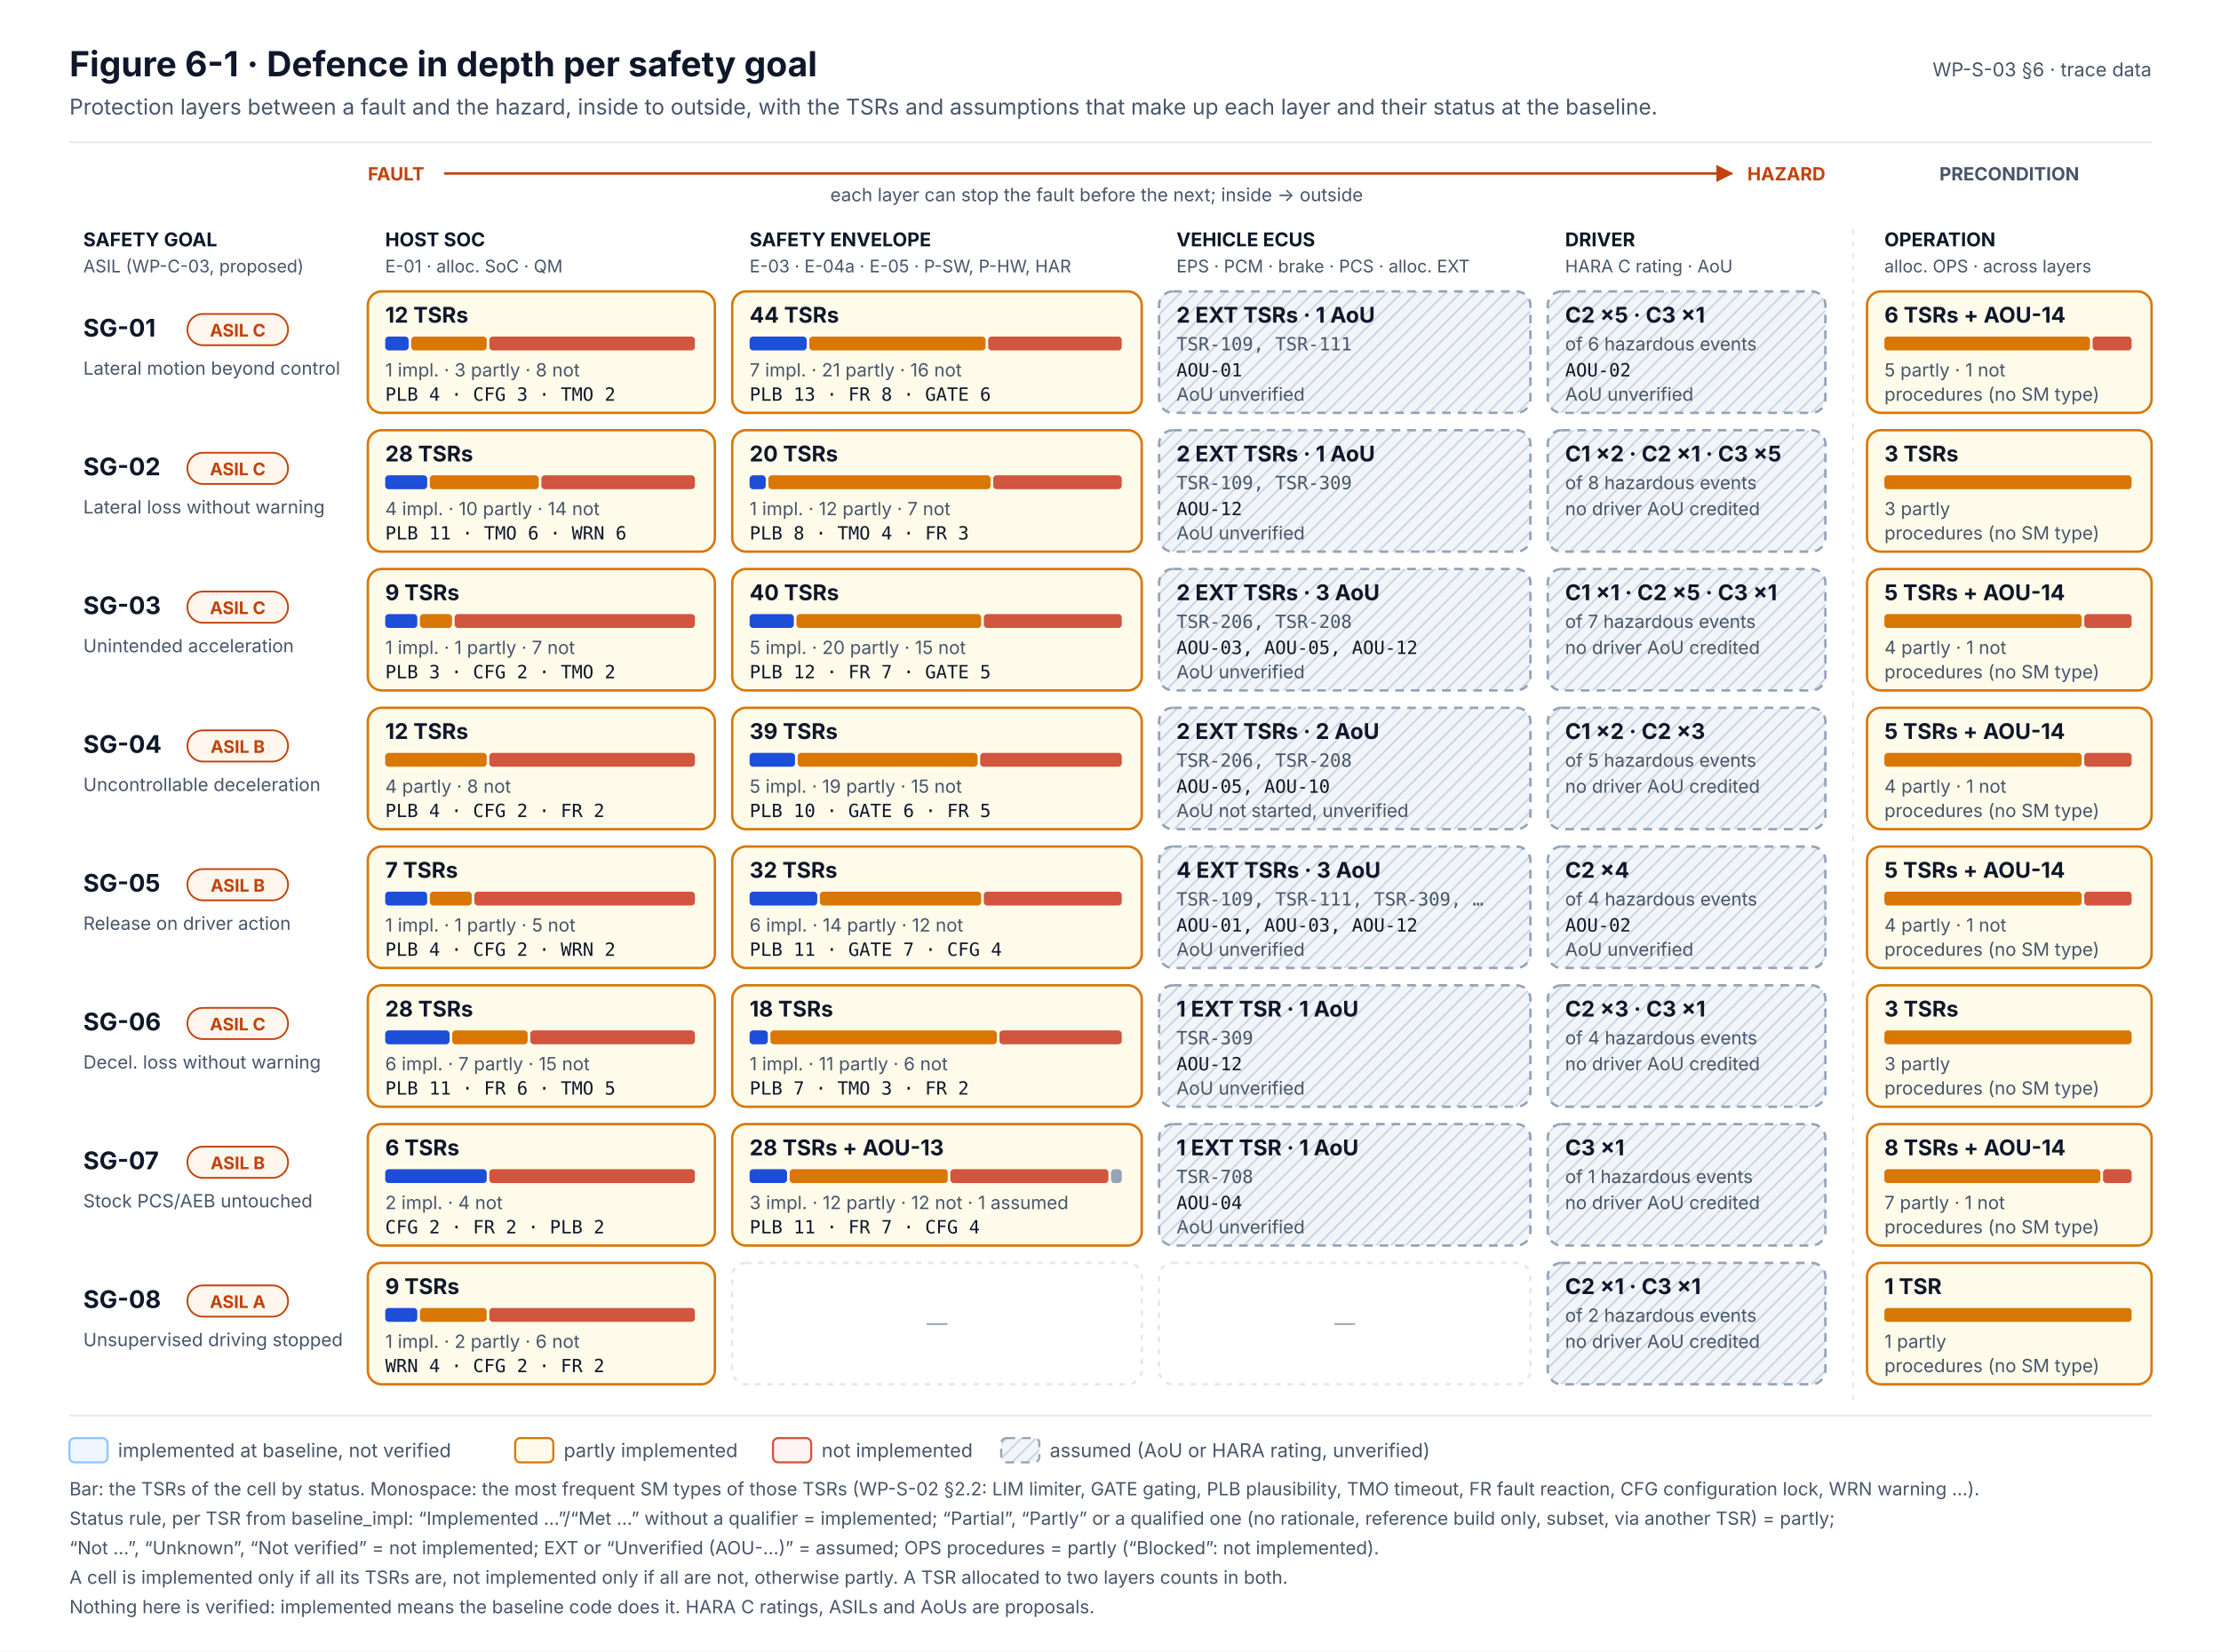
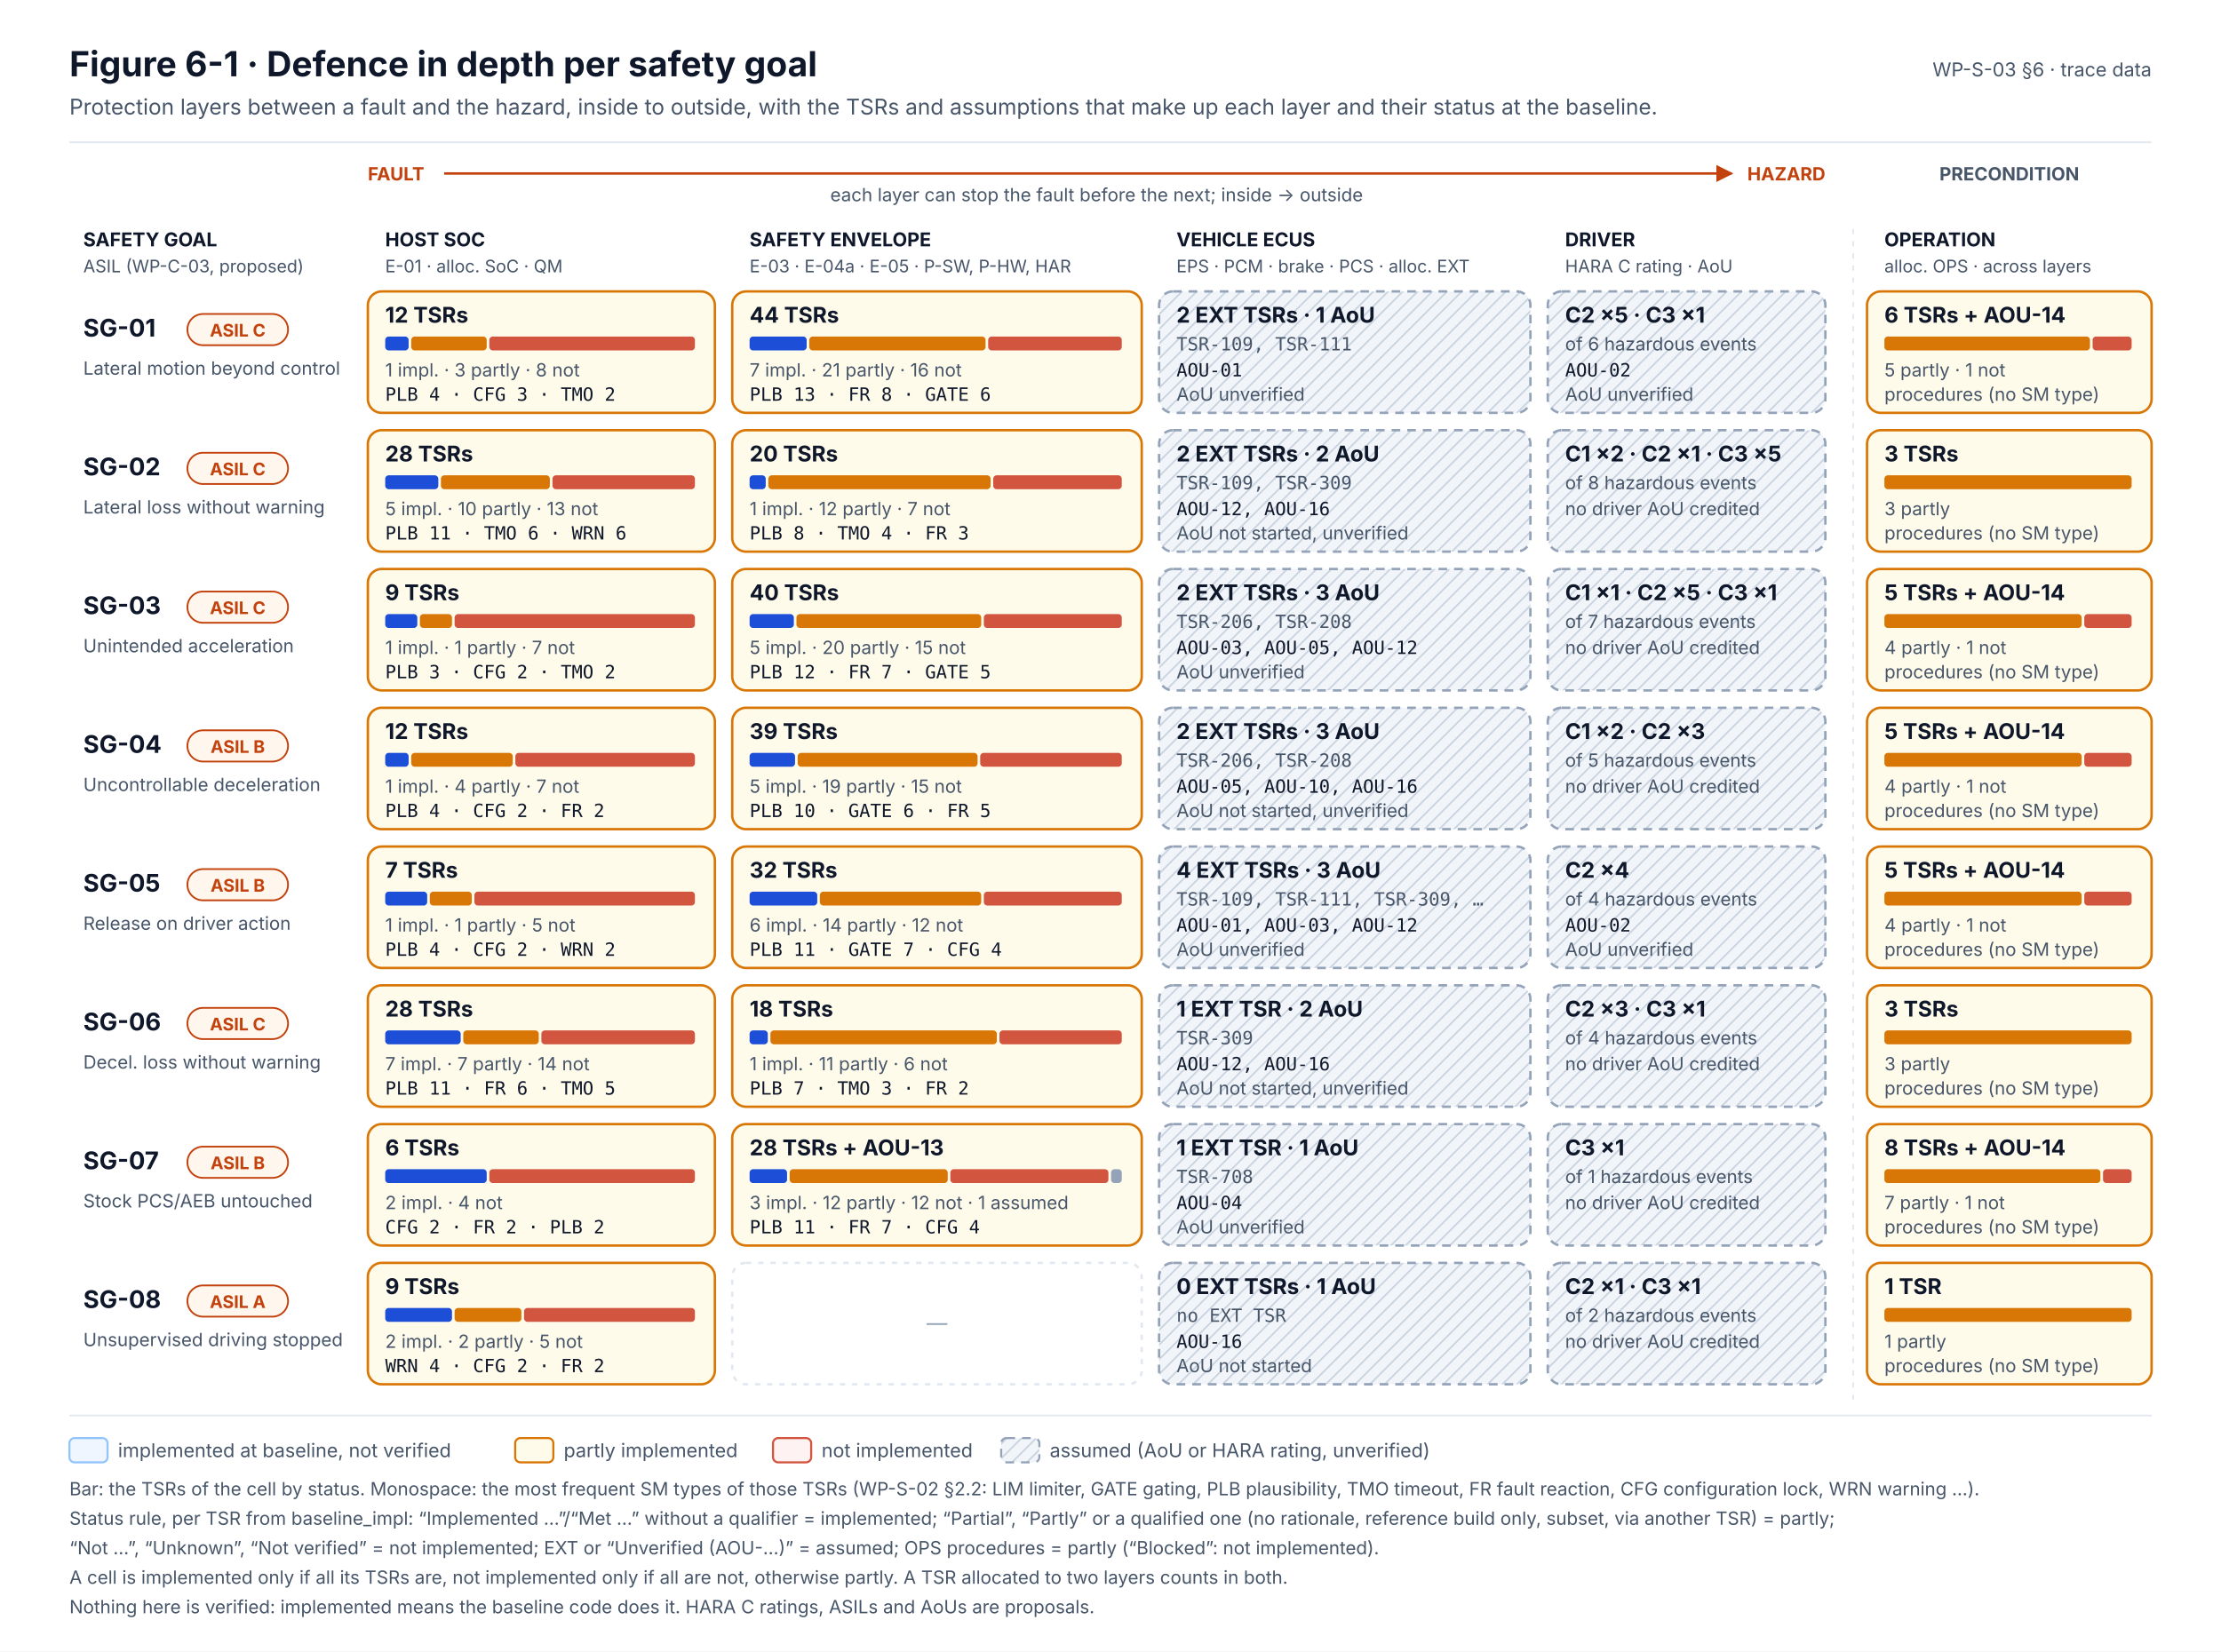
<svg xmlns="http://www.w3.org/2000/svg" width="1280" height="952" viewBox="0 0 1280 952" font-family="Inter, 'Segoe UI', Helvetica, Arial, sans-serif" role="img">
  <defs>
    <marker id="muted" viewBox="0 0 10 10" refX="9" refY="5" markerWidth="7" markerHeight="7" orient="auto-start-reverse">
      <path d="M0,0 L10,5 L0,10 z" fill="#475569" />
    </marker>
    <marker id="safety" viewBox="0 0 10 10" refX="9" refY="5" markerWidth="7" markerHeight="7" orient="auto-start-reverse">
      <path d="M0,0 L10,5 L0,10 z" fill="#C2410C" />
    </marker>
    <pattern id="hatch" width="6" height="6" patternUnits="userSpaceOnUse" patternTransform="rotate(45)">
      <rect width="6" height="6" fill="#F1F5F9" />
      <line x1="0" y1="0" x2="0" y2="6" stroke="#CBD5E1" stroke-width="2" />
    </pattern>
  </defs>
  <rect x="0" y="0" width="1280" height="952" rx="0" fill="#FFFFFF" stroke="none" stroke-width="0" />
  <text x="40" y="44" font-size="20" fill="#0F172A" font-weight="700">Figure 6-1 · Defence in depth per safety goal</text>
  <text x="40" y="66" font-size="12.5" fill="#475569">Protection layers between a fault and the hazard, inside to outside, with the TSRs and assumptions that make up each layer and their status at the baseline.</text>
  <text x="1240" y="44" font-size="11" fill="#475569" text-anchor="end">WP-S-03 §6 · trace data</text>
  <line x1="40" y1="82" x2="1240" y2="82" stroke="#E2E8F0" stroke-width="1" />
  <text x="212" y="104" font-size="10.5" fill="#C2410C" font-weight="700">FAULT</text>
  <text x="1052" y="104" font-size="10.5" fill="#C2410C" font-weight="700" text-anchor="end">HAZARD</text>
  <line x1="256" y1="100" x2="998" y2="100" stroke="#C2410C" stroke-width="1.4" marker-end="url(#safety)" />
  <text x="632" y="116" font-size="10.5" fill="#475569" text-anchor="middle">each layer can stop the fault before the next; inside → outside</text>
  <text x="1158" y="104" font-size="10.5" fill="#475569" font-weight="700" text-anchor="middle">PRECONDITION</text>
  <text x="222" y="142" font-size="11" fill="#0F172A" font-weight="700">HOST SOC</text>
  <text x="222" y="157" font-size="10" fill="#475569">E-01 · alloc. SoC · QM</text>
  <text x="432" y="142" font-size="11" fill="#0F172A" font-weight="700">SAFETY ENVELOPE</text>
  <text x="432" y="157" font-size="10" fill="#475569">E-03 · E-04a · E-05 · P-SW, P-HW, HAR</text>
  <text x="678" y="142" font-size="11" fill="#0F172A" font-weight="700">VEHICLE ECUS</text>
  <text x="678" y="157" font-size="10" fill="#475569">EPS · PCM · brake · PCS · alloc. EXT</text>
  <text x="902" y="142" font-size="11" fill="#0F172A" font-weight="700">DRIVER</text>
  <text x="902" y="157" font-size="10" fill="#475569">HARA C rating · AoU</text>
  <text x="1086" y="142" font-size="11" fill="#0F172A" font-weight="700">OPERATION</text>
  <text x="1086" y="157" font-size="10" fill="#475569">alloc. OPS · across layers</text>
  <text x="48" y="142" font-size="11" fill="#0F172A" font-weight="700">SAFETY GOAL</text>
  <text x="48" y="157" font-size="10" fill="#475569">ASIL (WP-C-03, proposed)</text>
  <line x1="1068" y1="132" x2="1068" y2="808" stroke="#E2E8F0" stroke-width="1" stroke-dasharray="3 4" />
  <text x="48" y="194" font-size="14" fill="#0F172A" font-weight="700">SG-01</text>
  <rect x="108" y="181" width="58" height="18" rx="9" fill="#FFF7ED" stroke="#C2410C" stroke-width="1" />
  <text x="137" y="194" font-size="10" fill="#C2410C" font-weight="700" text-anchor="middle">ASIL C</text>
  <text x="48" y="216" font-size="10.5" fill="#475569">Lateral motion beyond control</text>
  <rect x="212" y="168" width="200" height="70" rx="8" fill="#FFFBEB" stroke="#D97706" stroke-width="1.4" />
  <text x="222" y="186" font-size="12.5" fill="#0F172A" font-weight="700">12 TSRs</text>
  <rect x="222" y="194" width="13.5" height="8" rx="2" fill="#1D4ED8" stroke="none" stroke-width="0" />
  <rect x="237" y="194" width="43.5" height="8" rx="2" fill="#D97706" stroke="none" stroke-width="0" />
  <rect x="282" y="194" width="118.5" height="8" rx="2" fill="#D2553F" stroke="none" stroke-width="0" />
  <text x="222" y="217" font-size="10.5" fill="#475569">1 impl. · 3 partly · 8 not</text>
  <text x="222" y="231" font-size="10.5" fill="#0F172A" font-family="'JetBrains Mono', 'SFMono-Regular', Menlo, Consolas, monospace">PLB 4 · CFG 3 · TMO 2</text>
  <rect x="422" y="168" width="236" height="70" rx="8" fill="#FFFBEB" stroke="#D97706" stroke-width="1.4" />
  <text x="432" y="186" font-size="12.5" fill="#0F172A" font-weight="700">44 TSRs</text>
  <rect x="432" y="194" width="32.9" height="8" rx="2" fill="#1D4ED8" stroke="none" stroke-width="0" />
  <rect x="466.4" y="194" width="101.6" height="8" rx="2" fill="#D97706" stroke="none" stroke-width="0" />
  <rect x="569.5" y="194" width="77" height="8" rx="2" fill="#D2553F" stroke="none" stroke-width="0" />
  <text x="432" y="217" font-size="10.5" fill="#475569">7 impl. · 21 partly · 16 not</text>
  <text x="432" y="231" font-size="10.5" fill="#0F172A" font-family="'JetBrains Mono', 'SFMono-Regular', Menlo, Consolas, monospace">PLB 13 · FR 8 · GATE 6</text>
  <rect x="1076" y="168" width="164" height="70" rx="8" fill="#FFFBEB" stroke="#D97706" stroke-width="1.4" />
  <text x="1086" y="186" font-size="12.5" fill="#0F172A" font-weight="700">6 TSRs + AOU-14</text>
  <rect x="1086" y="194" width="118.5" height="8" rx="2" fill="#D97706" stroke="none" stroke-width="0" />
  <rect x="1206" y="194" width="22.5" height="8" rx="2" fill="#D2553F" stroke="none" stroke-width="0" />
  <text x="1086" y="217" font-size="10.5" fill="#475569">5 partly · 1 not</text>
  <text x="1086" y="231" font-size="10.5" fill="#475569">procedures (no SM type)</text>
  <rect x="668" y="168" width="214" height="70" rx="8" fill="url(#hatch)" stroke="#94A3B8" stroke-width="1.4" stroke-dasharray="5 4" />
  <text x="678" y="186" font-size="12.5" fill="#0F172A" font-weight="700">2 EXT TSRs · 1 AoU</text>
  <text x="678" y="202" font-size="10.5" fill="#475569" font-family="'JetBrains Mono', 'SFMono-Regular', Menlo, Consolas, monospace">TSR-109, TSR-111</text>
  <text x="678" y="217" font-size="10.5" fill="#0F172A" font-family="'JetBrains Mono', 'SFMono-Regular', Menlo, Consolas, monospace">AOU-01</text>
  <text x="678" y="231" font-size="10.5" fill="#475569">AoU unverified</text>
  <rect x="892" y="168" width="160" height="70" rx="8" fill="url(#hatch)" stroke="#94A3B8" stroke-width="1.4" stroke-dasharray="5 4" />
  <text x="902" y="186" font-size="12.5" fill="#0F172A" font-weight="700">C2 ×5 · C3 ×1</text>
  <text x="902" y="202" font-size="10.5" fill="#475569">of 6 hazardous events</text>
  <text x="902" y="217" font-size="10.5" fill="#0F172A" font-family="'JetBrains Mono', 'SFMono-Regular', Menlo, Consolas, monospace">AOU-02</text>
  <text x="902" y="231" font-size="10.5" fill="#475569">AoU unverified</text>
  <text x="48" y="274" font-size="14" fill="#0F172A" font-weight="700">SG-02</text>
  <rect x="108" y="261" width="58" height="18" rx="9" fill="#FFF7ED" stroke="#C2410C" stroke-width="1" />
  <text x="137" y="274" font-size="10" fill="#C2410C" font-weight="700" text-anchor="middle">ASIL C</text>
  <text x="48" y="296" font-size="10.5" fill="#475569">Lateral loss without warning</text>
  <rect x="212" y="248" width="200" height="70" rx="8" fill="#FFFBEB" stroke="#D97706" stroke-width="1.4" />
  <text x="222" y="266" font-size="12.5" fill="#0F172A" font-weight="700">28 TSRs</text>
-   <rect x="222" y="274" width="24.2" height="8" rx="2" fill="#1D4ED8" stroke="none" stroke-width="0" />
-   <rect x="247.7" y="274" width="62.8" height="8" rx="2" fill="#D97706" stroke="none" stroke-width="0" />
-   <rect x="312" y="274" width="88.5" height="8" rx="2" fill="#D2553F" stroke="none" stroke-width="0" />
-   <text x="222" y="297" font-size="10.5" fill="#475569">4 impl. · 10 partly · 14 not</text>
+   <rect x="222" y="274" width="30.6" height="8" rx="2" fill="#1D4ED8" stroke="none" stroke-width="0" />
+   <rect x="254.1" y="274" width="62.8" height="8" rx="2" fill="#D97706" stroke="none" stroke-width="0" />
+   <rect x="318.4" y="274" width="82.1" height="8" rx="2" fill="#D2553F" stroke="none" stroke-width="0" />
+   <text x="222" y="297" font-size="10.5" fill="#475569">5 impl. · 10 partly · 13 not</text>
  <text x="222" y="311" font-size="10.5" fill="#0F172A" font-family="'JetBrains Mono', 'SFMono-Regular', Menlo, Consolas, monospace">PLB 11 · TMO 6 · WRN 6</text>
  <rect x="422" y="248" width="236" height="70" rx="8" fill="#FFFBEB" stroke="#D97706" stroke-width="1.4" />
  <text x="432" y="266" font-size="12.5" fill="#0F172A" font-weight="700">20 TSRs</text>
  <rect x="432" y="274" width="9.3" height="8" rx="2" fill="#1D4ED8" stroke="none" stroke-width="0" />
  <rect x="442.8" y="274" width="128.1" height="8" rx="2" fill="#D97706" stroke="none" stroke-width="0" />
  <rect x="572.4" y="274" width="74.1" height="8" rx="2" fill="#D2553F" stroke="none" stroke-width="0" />
  <text x="432" y="297" font-size="10.5" fill="#475569">1 impl. · 12 partly · 7 not</text>
  <text x="432" y="311" font-size="10.5" fill="#0F172A" font-family="'JetBrains Mono', 'SFMono-Regular', Menlo, Consolas, monospace">PLB 8 · TMO 4 · FR 3</text>
  <rect x="1076" y="248" width="164" height="70" rx="8" fill="#FFFBEB" stroke="#D97706" stroke-width="1.4" />
  <text x="1086" y="266" font-size="12.5" fill="#0F172A" font-weight="700">3 TSRs</text>
  <rect x="1086" y="274" width="142.5" height="8" rx="2" fill="#D97706" stroke="none" stroke-width="0" />
  <text x="1086" y="297" font-size="10.5" fill="#475569">3 partly</text>
  <text x="1086" y="311" font-size="10.5" fill="#475569">procedures (no SM type)</text>
  <rect x="668" y="248" width="214" height="70" rx="8" fill="url(#hatch)" stroke="#94A3B8" stroke-width="1.4" stroke-dasharray="5 4" />
-   <text x="678" y="266" font-size="12.5" fill="#0F172A" font-weight="700">2 EXT TSRs · 1 AoU</text>
+   <text x="678" y="266" font-size="12.5" fill="#0F172A" font-weight="700">2 EXT TSRs · 2 AoU</text>
  <text x="678" y="282" font-size="10.5" fill="#475569" font-family="'JetBrains Mono', 'SFMono-Regular', Menlo, Consolas, monospace">TSR-109, TSR-309</text>
-   <text x="678" y="297" font-size="10.5" fill="#0F172A" font-family="'JetBrains Mono', 'SFMono-Regular', Menlo, Consolas, monospace">AOU-12</text>
-   <text x="678" y="311" font-size="10.5" fill="#475569">AoU unverified</text>
+   <text x="678" y="297" font-size="10.5" fill="#0F172A" font-family="'JetBrains Mono', 'SFMono-Regular', Menlo, Consolas, monospace">AOU-12, AOU-16</text>
+   <text x="678" y="311" font-size="10.5" fill="#475569">AoU not started, unverified</text>
  <rect x="892" y="248" width="160" height="70" rx="8" fill="url(#hatch)" stroke="#94A3B8" stroke-width="1.4" stroke-dasharray="5 4" />
  <text x="902" y="266" font-size="12.5" fill="#0F172A" font-weight="700">C1 ×2 · C2 ×1 · C3 ×5</text>
  <text x="902" y="282" font-size="10.5" fill="#475569">of 8 hazardous events</text>
  <text x="902" y="297" font-size="10.5" fill="#475569">no driver AoU credited</text>
  <text x="48" y="354" font-size="14" fill="#0F172A" font-weight="700">SG-03</text>
  <rect x="108" y="341" width="58" height="18" rx="9" fill="#FFF7ED" stroke="#C2410C" stroke-width="1" />
  <text x="137" y="354" font-size="10" fill="#C2410C" font-weight="700" text-anchor="middle">ASIL C</text>
  <text x="48" y="376" font-size="10.5" fill="#475569">Unintended acceleration</text>
  <rect x="212" y="328" width="200" height="70" rx="8" fill="#FFFBEB" stroke="#D97706" stroke-width="1.4" />
  <text x="222" y="346" font-size="12.5" fill="#0F172A" font-weight="700">9 TSRs</text>
  <rect x="222" y="354" width="18.5" height="8" rx="2" fill="#1D4ED8" stroke="none" stroke-width="0" />
  <rect x="242" y="354" width="18.5" height="8" rx="2" fill="#D97706" stroke="none" stroke-width="0" />
  <rect x="262" y="354" width="138.5" height="8" rx="2" fill="#D2553F" stroke="none" stroke-width="0" />
  <text x="222" y="377" font-size="10.5" fill="#475569">1 impl. · 1 partly · 7 not</text>
  <text x="222" y="391" font-size="10.5" fill="#0F172A" font-family="'JetBrains Mono', 'SFMono-Regular', Menlo, Consolas, monospace">PLB 3 · CFG 2 · TMO 2</text>
  <rect x="422" y="328" width="236" height="70" rx="8" fill="#FFFBEB" stroke="#D97706" stroke-width="1.4" />
  <text x="432" y="346" font-size="12.5" fill="#0F172A" font-weight="700">40 TSRs</text>
  <rect x="432" y="354" width="25.5" height="8" rx="2" fill="#1D4ED8" stroke="none" stroke-width="0" />
  <rect x="459" y="354" width="106.5" height="8" rx="2" fill="#D97706" stroke="none" stroke-width="0" />
  <rect x="567" y="354" width="79.5" height="8" rx="2" fill="#D2553F" stroke="none" stroke-width="0" />
  <text x="432" y="377" font-size="10.5" fill="#475569">5 impl. · 20 partly · 15 not</text>
  <text x="432" y="391" font-size="10.5" fill="#0F172A" font-family="'JetBrains Mono', 'SFMono-Regular', Menlo, Consolas, monospace">PLB 12 · FR 7 · GATE 5</text>
  <rect x="1076" y="328" width="164" height="70" rx="8" fill="#FFFBEB" stroke="#D97706" stroke-width="1.4" />
  <text x="1086" y="346" font-size="12.5" fill="#0F172A" font-weight="700">5 TSRs + AOU-14</text>
  <rect x="1086" y="354" width="113.7" height="8" rx="2" fill="#D97706" stroke="none" stroke-width="0" />
  <rect x="1201.2" y="354" width="27.3" height="8" rx="2" fill="#D2553F" stroke="none" stroke-width="0" />
  <text x="1086" y="377" font-size="10.5" fill="#475569">4 partly · 1 not</text>
  <text x="1086" y="391" font-size="10.5" fill="#475569">procedures (no SM type)</text>
  <rect x="668" y="328" width="214" height="70" rx="8" fill="url(#hatch)" stroke="#94A3B8" stroke-width="1.4" stroke-dasharray="5 4" />
  <text x="678" y="346" font-size="12.5" fill="#0F172A" font-weight="700">2 EXT TSRs · 3 AoU</text>
  <text x="678" y="362" font-size="10.5" fill="#475569" font-family="'JetBrains Mono', 'SFMono-Regular', Menlo, Consolas, monospace">TSR-206, TSR-208</text>
  <text x="678" y="377" font-size="10.5" fill="#0F172A" font-family="'JetBrains Mono', 'SFMono-Regular', Menlo, Consolas, monospace">AOU-03, AOU-05, AOU-12</text>
  <text x="678" y="391" font-size="10.5" fill="#475569">AoU unverified</text>
  <rect x="892" y="328" width="160" height="70" rx="8" fill="url(#hatch)" stroke="#94A3B8" stroke-width="1.4" stroke-dasharray="5 4" />
  <text x="902" y="346" font-size="12.5" fill="#0F172A" font-weight="700">C1 ×1 · C2 ×5 · C3 ×1</text>
  <text x="902" y="362" font-size="10.5" fill="#475569">of 7 hazardous events</text>
  <text x="902" y="377" font-size="10.5" fill="#475569">no driver AoU credited</text>
  <text x="48" y="434" font-size="14" fill="#0F172A" font-weight="700">SG-04</text>
  <rect x="108" y="421" width="58" height="18" rx="9" fill="#FFF7ED" stroke="#C2410C" stroke-width="1" />
  <text x="137" y="434" font-size="10" fill="#C2410C" font-weight="700" text-anchor="middle">ASIL B</text>
  <text x="48" y="456" font-size="10.5" fill="#475569">Uncontrollable deceleration</text>
  <rect x="212" y="408" width="200" height="70" rx="8" fill="#FFFBEB" stroke="#D97706" stroke-width="1.4" />
  <text x="222" y="426" font-size="12.5" fill="#0F172A" font-weight="700">12 TSRs</text>
-   <rect x="222" y="434" width="58.5" height="8" rx="2" fill="#D97706" stroke="none" stroke-width="0" />
-   <rect x="282" y="434" width="118.5" height="8" rx="2" fill="#D2553F" stroke="none" stroke-width="0" />
-   <text x="222" y="457" font-size="10.5" fill="#475569">4 partly · 8 not</text>
+   <rect x="222" y="434" width="13.5" height="8" rx="2" fill="#1D4ED8" stroke="none" stroke-width="0" />
+   <rect x="237" y="434" width="58.5" height="8" rx="2" fill="#D97706" stroke="none" stroke-width="0" />
+   <rect x="297" y="434" width="103.5" height="8" rx="2" fill="#D2553F" stroke="none" stroke-width="0" />
+   <text x="222" y="457" font-size="10.5" fill="#475569">1 impl. · 4 partly · 7 not</text>
  <text x="222" y="471" font-size="10.5" fill="#0F172A" font-family="'JetBrains Mono', 'SFMono-Regular', Menlo, Consolas, monospace">PLB 4 · CFG 2 · FR 2</text>
  <rect x="422" y="408" width="236" height="70" rx="8" fill="#FFFBEB" stroke="#D97706" stroke-width="1.4" />
  <text x="432" y="426" font-size="12.5" fill="#0F172A" font-weight="700">39 TSRs</text>
  <rect x="432" y="434" width="26.2" height="8" rx="2" fill="#1D4ED8" stroke="none" stroke-width="0" />
  <rect x="459.7" y="434" width="103.7" height="8" rx="2" fill="#D97706" stroke="none" stroke-width="0" />
  <rect x="564.9" y="434" width="81.6" height="8" rx="2" fill="#D2553F" stroke="none" stroke-width="0" />
  <text x="432" y="457" font-size="10.5" fill="#475569">5 impl. · 19 partly · 15 not</text>
  <text x="432" y="471" font-size="10.5" fill="#0F172A" font-family="'JetBrains Mono', 'SFMono-Regular', Menlo, Consolas, monospace">PLB 10 · GATE 6 · FR 5</text>
  <rect x="1076" y="408" width="164" height="70" rx="8" fill="#FFFBEB" stroke="#D97706" stroke-width="1.4" />
  <text x="1086" y="426" font-size="12.5" fill="#0F172A" font-weight="700">5 TSRs + AOU-14</text>
  <rect x="1086" y="434" width="113.7" height="8" rx="2" fill="#D97706" stroke="none" stroke-width="0" />
  <rect x="1201.2" y="434" width="27.3" height="8" rx="2" fill="#D2553F" stroke="none" stroke-width="0" />
  <text x="1086" y="457" font-size="10.5" fill="#475569">4 partly · 1 not</text>
  <text x="1086" y="471" font-size="10.5" fill="#475569">procedures (no SM type)</text>
  <rect x="668" y="408" width="214" height="70" rx="8" fill="url(#hatch)" stroke="#94A3B8" stroke-width="1.4" stroke-dasharray="5 4" />
-   <text x="678" y="426" font-size="12.5" fill="#0F172A" font-weight="700">2 EXT TSRs · 2 AoU</text>
+   <text x="678" y="426" font-size="12.5" fill="#0F172A" font-weight="700">2 EXT TSRs · 3 AoU</text>
  <text x="678" y="442" font-size="10.5" fill="#475569" font-family="'JetBrains Mono', 'SFMono-Regular', Menlo, Consolas, monospace">TSR-206, TSR-208</text>
-   <text x="678" y="457" font-size="10.5" fill="#0F172A" font-family="'JetBrains Mono', 'SFMono-Regular', Menlo, Consolas, monospace">AOU-05, AOU-10</text>
+   <text x="678" y="457" font-size="10.5" fill="#0F172A" font-family="'JetBrains Mono', 'SFMono-Regular', Menlo, Consolas, monospace">AOU-05, AOU-10, AOU-16</text>
  <text x="678" y="471" font-size="10.5" fill="#475569">AoU not started, unverified</text>
  <rect x="892" y="408" width="160" height="70" rx="8" fill="url(#hatch)" stroke="#94A3B8" stroke-width="1.4" stroke-dasharray="5 4" />
  <text x="902" y="426" font-size="12.5" fill="#0F172A" font-weight="700">C1 ×2 · C2 ×3</text>
  <text x="902" y="442" font-size="10.5" fill="#475569">of 5 hazardous events</text>
  <text x="902" y="457" font-size="10.5" fill="#475569">no driver AoU credited</text>
  <text x="48" y="514" font-size="14" fill="#0F172A" font-weight="700">SG-05</text>
  <rect x="108" y="501" width="58" height="18" rx="9" fill="#FFF7ED" stroke="#C2410C" stroke-width="1" />
  <text x="137" y="514" font-size="10" fill="#C2410C" font-weight="700" text-anchor="middle">ASIL B</text>
  <text x="48" y="536" font-size="10.5" fill="#475569">Release on driver action</text>
  <rect x="212" y="488" width="200" height="70" rx="8" fill="#FFFBEB" stroke="#D97706" stroke-width="1.4" />
  <text x="222" y="506" font-size="12.5" fill="#0F172A" font-weight="700">7 TSRs</text>
  <rect x="222" y="514" width="24.2" height="8" rx="2" fill="#1D4ED8" stroke="none" stroke-width="0" />
  <rect x="247.7" y="514" width="24.2" height="8" rx="2" fill="#D97706" stroke="none" stroke-width="0" />
  <rect x="273.4" y="514" width="127.1" height="8" rx="2" fill="#D2553F" stroke="none" stroke-width="0" />
  <text x="222" y="537" font-size="10.5" fill="#475569">1 impl. · 1 partly · 5 not</text>
  <text x="222" y="551" font-size="10.5" fill="#0F172A" font-family="'JetBrains Mono', 'SFMono-Regular', Menlo, Consolas, monospace">PLB 4 · CFG 2 · WRN 2</text>
  <rect x="422" y="488" width="236" height="70" rx="8" fill="#FFFBEB" stroke="#D97706" stroke-width="1.4" />
  <text x="432" y="506" font-size="12.5" fill="#0F172A" font-weight="700">32 TSRs</text>
  <rect x="432" y="514" width="39" height="8" rx="2" fill="#1D4ED8" stroke="none" stroke-width="0" />
  <rect x="472.5" y="514" width="93" height="8" rx="2" fill="#D97706" stroke="none" stroke-width="0" />
  <rect x="567" y="514" width="79.5" height="8" rx="2" fill="#D2553F" stroke="none" stroke-width="0" />
  <text x="432" y="537" font-size="10.5" fill="#475569">6 impl. · 14 partly · 12 not</text>
  <text x="432" y="551" font-size="10.5" fill="#0F172A" font-family="'JetBrains Mono', 'SFMono-Regular', Menlo, Consolas, monospace">PLB 11 · GATE 7 · CFG 4</text>
  <rect x="1076" y="488" width="164" height="70" rx="8" fill="#FFFBEB" stroke="#D97706" stroke-width="1.4" />
  <text x="1086" y="506" font-size="12.5" fill="#0F172A" font-weight="700">5 TSRs + AOU-14</text>
  <rect x="1086" y="514" width="113.7" height="8" rx="2" fill="#D97706" stroke="none" stroke-width="0" />
  <rect x="1201.2" y="514" width="27.3" height="8" rx="2" fill="#D2553F" stroke="none" stroke-width="0" />
  <text x="1086" y="537" font-size="10.5" fill="#475569">4 partly · 1 not</text>
  <text x="1086" y="551" font-size="10.5" fill="#475569">procedures (no SM type)</text>
  <rect x="668" y="488" width="214" height="70" rx="8" fill="url(#hatch)" stroke="#94A3B8" stroke-width="1.4" stroke-dasharray="5 4" />
  <text x="678" y="506" font-size="12.5" fill="#0F172A" font-weight="700">4 EXT TSRs · 3 AoU</text>
  <text x="678" y="522" font-size="10.5" fill="#475569" font-family="'JetBrains Mono', 'SFMono-Regular', Menlo, Consolas, monospace">TSR-109, TSR-111, TSR-309, …</text>
  <text x="678" y="537" font-size="10.5" fill="#0F172A" font-family="'JetBrains Mono', 'SFMono-Regular', Menlo, Consolas, monospace">AOU-01, AOU-03, AOU-12</text>
  <text x="678" y="551" font-size="10.5" fill="#475569">AoU unverified</text>
  <rect x="892" y="488" width="160" height="70" rx="8" fill="url(#hatch)" stroke="#94A3B8" stroke-width="1.4" stroke-dasharray="5 4" />
  <text x="902" y="506" font-size="12.5" fill="#0F172A" font-weight="700">C2 ×4</text>
  <text x="902" y="522" font-size="10.5" fill="#475569">of 4 hazardous events</text>
  <text x="902" y="537" font-size="10.5" fill="#0F172A" font-family="'JetBrains Mono', 'SFMono-Regular', Menlo, Consolas, monospace">AOU-02</text>
  <text x="902" y="551" font-size="10.5" fill="#475569">AoU unverified</text>
  <text x="48" y="594" font-size="14" fill="#0F172A" font-weight="700">SG-06</text>
  <rect x="108" y="581" width="58" height="18" rx="9" fill="#FFF7ED" stroke="#C2410C" stroke-width="1" />
  <text x="137" y="594" font-size="10" fill="#C2410C" font-weight="700" text-anchor="middle">ASIL C</text>
  <text x="48" y="616" font-size="10.5" fill="#475569">Decel. loss without warning</text>
  <rect x="212" y="568" width="200" height="70" rx="8" fill="#FFFBEB" stroke="#D97706" stroke-width="1.4" />
  <text x="222" y="586" font-size="12.5" fill="#0F172A" font-weight="700">28 TSRs</text>
-   <rect x="222" y="594" width="37.1" height="8" rx="2" fill="#1D4ED8" stroke="none" stroke-width="0" />
-   <rect x="260.6" y="594" width="43.5" height="8" rx="2" fill="#D97706" stroke="none" stroke-width="0" />
-   <rect x="305.6" y="594" width="94.9" height="8" rx="2" fill="#D2553F" stroke="none" stroke-width="0" />
-   <text x="222" y="617" font-size="10.5" fill="#475569">6 impl. · 7 partly · 15 not</text>
+   <rect x="222" y="594" width="43.5" height="8" rx="2" fill="#1D4ED8" stroke="none" stroke-width="0" />
+   <rect x="267" y="594" width="43.5" height="8" rx="2" fill="#D97706" stroke="none" stroke-width="0" />
+   <rect x="312" y="594" width="88.5" height="8" rx="2" fill="#D2553F" stroke="none" stroke-width="0" />
+   <text x="222" y="617" font-size="10.5" fill="#475569">7 impl. · 7 partly · 14 not</text>
  <text x="222" y="631" font-size="10.5" fill="#0F172A" font-family="'JetBrains Mono', 'SFMono-Regular', Menlo, Consolas, monospace">PLB 11 · FR 6 · TMO 5</text>
  <rect x="422" y="568" width="236" height="70" rx="8" fill="#FFFBEB" stroke="#D97706" stroke-width="1.4" />
  <text x="432" y="586" font-size="12.5" fill="#0F172A" font-weight="700">18 TSRs</text>
  <rect x="432" y="594" width="10.5" height="8" rx="2" fill="#1D4ED8" stroke="none" stroke-width="0" />
  <rect x="444" y="594" width="130.5" height="8" rx="2" fill="#D97706" stroke="none" stroke-width="0" />
  <rect x="576" y="594" width="70.5" height="8" rx="2" fill="#D2553F" stroke="none" stroke-width="0" />
  <text x="432" y="617" font-size="10.5" fill="#475569">1 impl. · 11 partly · 6 not</text>
  <text x="432" y="631" font-size="10.5" fill="#0F172A" font-family="'JetBrains Mono', 'SFMono-Regular', Menlo, Consolas, monospace">PLB 7 · TMO 3 · FR 2</text>
  <rect x="1076" y="568" width="164" height="70" rx="8" fill="#FFFBEB" stroke="#D97706" stroke-width="1.4" />
  <text x="1086" y="586" font-size="12.5" fill="#0F172A" font-weight="700">3 TSRs</text>
  <rect x="1086" y="594" width="142.5" height="8" rx="2" fill="#D97706" stroke="none" stroke-width="0" />
  <text x="1086" y="617" font-size="10.5" fill="#475569">3 partly</text>
  <text x="1086" y="631" font-size="10.5" fill="#475569">procedures (no SM type)</text>
  <rect x="668" y="568" width="214" height="70" rx="8" fill="url(#hatch)" stroke="#94A3B8" stroke-width="1.4" stroke-dasharray="5 4" />
-   <text x="678" y="586" font-size="12.5" fill="#0F172A" font-weight="700">1 EXT TSR · 1 AoU</text>
+   <text x="678" y="586" font-size="12.5" fill="#0F172A" font-weight="700">1 EXT TSR · 2 AoU</text>
  <text x="678" y="602" font-size="10.5" fill="#475569" font-family="'JetBrains Mono', 'SFMono-Regular', Menlo, Consolas, monospace">TSR-309</text>
-   <text x="678" y="617" font-size="10.5" fill="#0F172A" font-family="'JetBrains Mono', 'SFMono-Regular', Menlo, Consolas, monospace">AOU-12</text>
-   <text x="678" y="631" font-size="10.5" fill="#475569">AoU unverified</text>
+   <text x="678" y="617" font-size="10.5" fill="#0F172A" font-family="'JetBrains Mono', 'SFMono-Regular', Menlo, Consolas, monospace">AOU-12, AOU-16</text>
+   <text x="678" y="631" font-size="10.5" fill="#475569">AoU not started, unverified</text>
  <rect x="892" y="568" width="160" height="70" rx="8" fill="url(#hatch)" stroke="#94A3B8" stroke-width="1.4" stroke-dasharray="5 4" />
  <text x="902" y="586" font-size="12.5" fill="#0F172A" font-weight="700">C2 ×3 · C3 ×1</text>
  <text x="902" y="602" font-size="10.5" fill="#475569">of 4 hazardous events</text>
  <text x="902" y="617" font-size="10.5" fill="#475569">no driver AoU credited</text>
  <text x="48" y="674" font-size="14" fill="#0F172A" font-weight="700">SG-07</text>
  <rect x="108" y="661" width="58" height="18" rx="9" fill="#FFF7ED" stroke="#C2410C" stroke-width="1" />
  <text x="137" y="674" font-size="10" fill="#C2410C" font-weight="700" text-anchor="middle">ASIL B</text>
  <text x="48" y="696" font-size="10.5" fill="#475569">Stock PCS/AEB untouched</text>
  <rect x="212" y="648" width="200" height="70" rx="8" fill="#FFFBEB" stroke="#D97706" stroke-width="1.4" />
  <text x="222" y="666" font-size="12.5" fill="#0F172A" font-weight="700">6 TSRs</text>
  <rect x="222" y="674" width="58.5" height="8" rx="2" fill="#1D4ED8" stroke="none" stroke-width="0" />
  <rect x="282" y="674" width="118.5" height="8" rx="2" fill="#D2553F" stroke="none" stroke-width="0" />
  <text x="222" y="697" font-size="10.5" fill="#475569">2 impl. · 4 not</text>
  <text x="222" y="711" font-size="10.5" fill="#0F172A" font-family="'JetBrains Mono', 'SFMono-Regular', Menlo, Consolas, monospace">CFG 2 · FR 2 · PLB 2</text>
  <rect x="422" y="648" width="236" height="70" rx="8" fill="#FFFBEB" stroke="#D97706" stroke-width="1.4" />
  <text x="432" y="666" font-size="12.5" fill="#0F172A" font-weight="700">28 TSRs + AOU-13</text>
  <rect x="432" y="674" width="21.6" height="8" rx="2" fill="#1D4ED8" stroke="none" stroke-width="0" />
  <rect x="455.1" y="674" width="91.1" height="8" rx="2" fill="#D97706" stroke="none" stroke-width="0" />
  <rect x="547.7" y="674" width="91.1" height="8" rx="2" fill="#D2553F" stroke="none" stroke-width="0" />
  <rect x="640.3" y="674" width="6.2" height="8" rx="2" fill="#94A3B8" stroke="none" stroke-width="0" />
  <text x="432" y="697" font-size="10.5" fill="#475569">3 impl. · 12 partly · 12 not · 1 assumed</text>
  <text x="432" y="711" font-size="10.5" fill="#0F172A" font-family="'JetBrains Mono', 'SFMono-Regular', Menlo, Consolas, monospace">PLB 11 · FR 7 · CFG 4</text>
  <rect x="1076" y="648" width="164" height="70" rx="8" fill="#FFFBEB" stroke="#D97706" stroke-width="1.4" />
  <text x="1086" y="666" font-size="12.5" fill="#0F172A" font-weight="700">8 TSRs + AOU-14</text>
  <rect x="1086" y="674" width="124.5" height="8" rx="2" fill="#D97706" stroke="none" stroke-width="0" />
  <rect x="1212" y="674" width="16.5" height="8" rx="2" fill="#D2553F" stroke="none" stroke-width="0" />
  <text x="1086" y="697" font-size="10.5" fill="#475569">7 partly · 1 not</text>
  <text x="1086" y="711" font-size="10.5" fill="#475569">procedures (no SM type)</text>
  <rect x="668" y="648" width="214" height="70" rx="8" fill="url(#hatch)" stroke="#94A3B8" stroke-width="1.4" stroke-dasharray="5 4" />
  <text x="678" y="666" font-size="12.5" fill="#0F172A" font-weight="700">1 EXT TSR · 1 AoU</text>
  <text x="678" y="682" font-size="10.5" fill="#475569" font-family="'JetBrains Mono', 'SFMono-Regular', Menlo, Consolas, monospace">TSR-708</text>
  <text x="678" y="697" font-size="10.5" fill="#0F172A" font-family="'JetBrains Mono', 'SFMono-Regular', Menlo, Consolas, monospace">AOU-04</text>
  <text x="678" y="711" font-size="10.5" fill="#475569">AoU unverified</text>
  <rect x="892" y="648" width="160" height="70" rx="8" fill="url(#hatch)" stroke="#94A3B8" stroke-width="1.4" stroke-dasharray="5 4" />
  <text x="902" y="666" font-size="12.5" fill="#0F172A" font-weight="700">C3 ×1</text>
  <text x="902" y="682" font-size="10.5" fill="#475569">of 1 hazardous events</text>
  <text x="902" y="697" font-size="10.5" fill="#475569">no driver AoU credited</text>
  <text x="48" y="754" font-size="14" fill="#0F172A" font-weight="700">SG-08</text>
  <rect x="108" y="741" width="58" height="18" rx="9" fill="#FFF7ED" stroke="#C2410C" stroke-width="1" />
  <text x="137" y="754" font-size="10" fill="#C2410C" font-weight="700" text-anchor="middle">ASIL A</text>
  <text x="48" y="776" font-size="10.5" fill="#475569">Unsupervised driving stopped</text>
  <rect x="212" y="728" width="200" height="70" rx="8" fill="#FFFBEB" stroke="#D97706" stroke-width="1.4" />
  <text x="222" y="746" font-size="12.5" fill="#0F172A" font-weight="700">9 TSRs</text>
-   <rect x="222" y="754" width="18.5" height="8" rx="2" fill="#1D4ED8" stroke="none" stroke-width="0" />
-   <rect x="242" y="754" width="38.5" height="8" rx="2" fill="#D97706" stroke="none" stroke-width="0" />
-   <rect x="282" y="754" width="118.5" height="8" rx="2" fill="#D2553F" stroke="none" stroke-width="0" />
-   <text x="222" y="777" font-size="10.5" fill="#475569">1 impl. · 2 partly · 6 not</text>
+   <rect x="222" y="754" width="38.5" height="8" rx="2" fill="#1D4ED8" stroke="none" stroke-width="0" />
+   <rect x="262" y="754" width="38.5" height="8" rx="2" fill="#D97706" stroke="none" stroke-width="0" />
+   <rect x="302" y="754" width="98.5" height="8" rx="2" fill="#D2553F" stroke="none" stroke-width="0" />
+   <text x="222" y="777" font-size="10.5" fill="#475569">2 impl. · 2 partly · 5 not</text>
  <text x="222" y="791" font-size="10.5" fill="#0F172A" font-family="'JetBrains Mono', 'SFMono-Regular', Menlo, Consolas, monospace">WRN 4 · CFG 2 · FR 2</text>
  <rect x="422" y="728" width="236" height="70" rx="8" fill="#FFFFFF" stroke="#E2E8F0" stroke-width="1.4" stroke-dasharray="3 4" />
  <text x="540" y="767" font-size="12" fill="#94A3B8" text-anchor="middle">—</text>
  <rect x="1076" y="728" width="164" height="70" rx="8" fill="#FFFBEB" stroke="#D97706" stroke-width="1.4" />
  <text x="1086" y="746" font-size="12.5" fill="#0F172A" font-weight="700">1 TSR</text>
  <rect x="1086" y="754" width="142.5" height="8" rx="2" fill="#D97706" stroke="none" stroke-width="0" />
  <text x="1086" y="777" font-size="10.5" fill="#475569">1 partly</text>
  <text x="1086" y="791" font-size="10.5" fill="#475569">procedures (no SM type)</text>
-   <rect x="668" y="728" width="214" height="70" rx="8" fill="#FFFFFF" stroke="#E2E8F0" stroke-width="1.4" stroke-dasharray="3 4" />
-   <text x="775" y="767" font-size="12" fill="#94A3B8" text-anchor="middle">—</text>
+   <rect x="668" y="728" width="214" height="70" rx="8" fill="url(#hatch)" stroke="#94A3B8" stroke-width="1.4" stroke-dasharray="5 4" />
+   <text x="678" y="746" font-size="12.5" fill="#0F172A" font-weight="700">0 EXT TSRs · 1 AoU</text>
+   <text x="678" y="762" font-size="10.5" fill="#475569" font-family="'JetBrains Mono', 'SFMono-Regular', Menlo, Consolas, monospace">no EXT TSR</text>
+   <text x="678" y="777" font-size="10.5" fill="#0F172A" font-family="'JetBrains Mono', 'SFMono-Regular', Menlo, Consolas, monospace">AOU-16</text>
+   <text x="678" y="791" font-size="10.5" fill="#475569">AoU not started</text>
  <rect x="892" y="728" width="160" height="70" rx="8" fill="url(#hatch)" stroke="#94A3B8" stroke-width="1.4" stroke-dasharray="5 4" />
  <text x="902" y="746" font-size="12.5" fill="#0F172A" font-weight="700">C2 ×1 · C3 ×1</text>
  <text x="902" y="762" font-size="10.5" fill="#475569">of 2 hazardous events</text>
  <text x="902" y="777" font-size="10.5" fill="#475569">no driver AoU credited</text>
  <line x1="40" y1="816" x2="1240" y2="816" stroke="#E2E8F0" stroke-width="1" />
  <rect x="40" y="829" width="22" height="14" rx="3" fill="#EFF6FF" stroke="#93C5FD" stroke-width="1.2" />
  <text x="68" y="840" font-size="11" fill="#475569">implemented at baseline, not verified</text>
  <rect x="296.9" y="829" width="22" height="14" rx="3" fill="#FFFBEB" stroke="#D97706" stroke-width="1.2" />
  <text x="324.9" y="840" font-size="11" fill="#475569">partly implemented</text>
  <rect x="445.5" y="829" width="22" height="14" rx="3" fill="#FEF2F2" stroke="#D2553F" stroke-width="1.2" />
  <text x="473.5" y="840" font-size="11" fill="#475569">not implemented</text>
  <rect x="577" y="829" width="22" height="14" rx="3" fill="url(#hatch)" stroke="#94A3B8" stroke-width="1.2" stroke-dasharray="5 4" />
  <text x="605" y="840" font-size="11" fill="#475569">assumed (AoU or HARA rating, unverified)</text>
  <text x="40" y="862" font-size="10.5" fill="#475569">Bar: the TSRs of the cell by status. Monospace: the most frequent SM types of those TSRs (WP-S-02 §2.2: LIM limiter, GATE gating, PLB plausibility, TMO timeout, FR fault reaction, CFG configuration lock, WRN warning …).</text>
  <text x="40" y="879" font-size="10.5" fill="#475569">Status rule, per TSR from baseline_impl: “Implemented …”/“Met …” without a qualifier = implemented; “Partial”, “Partly” or a qualified one (no rationale, reference build only, subset, via another TSR) = partly;</text>
  <text x="40" y="896" font-size="10.5" fill="#475569">“Not …”, “Unknown”, “Not verified” = not implemented; EXT or “Unverified (AOU-…)” = assumed; OPS procedures = partly (“Blocked”: not implemented).</text>
  <text x="40" y="913" font-size="10.5" fill="#475569">A cell is implemented only if all its TSRs are, not implemented only if all are not, otherwise partly. A TSR allocated to two layers counts in both.</text>
  <text x="40" y="930" font-size="10.5" fill="#475569">Nothing here is verified: implemented means the baseline code does it. HARA C ratings, ASILs and AoUs are proposals.</text>
</svg>
